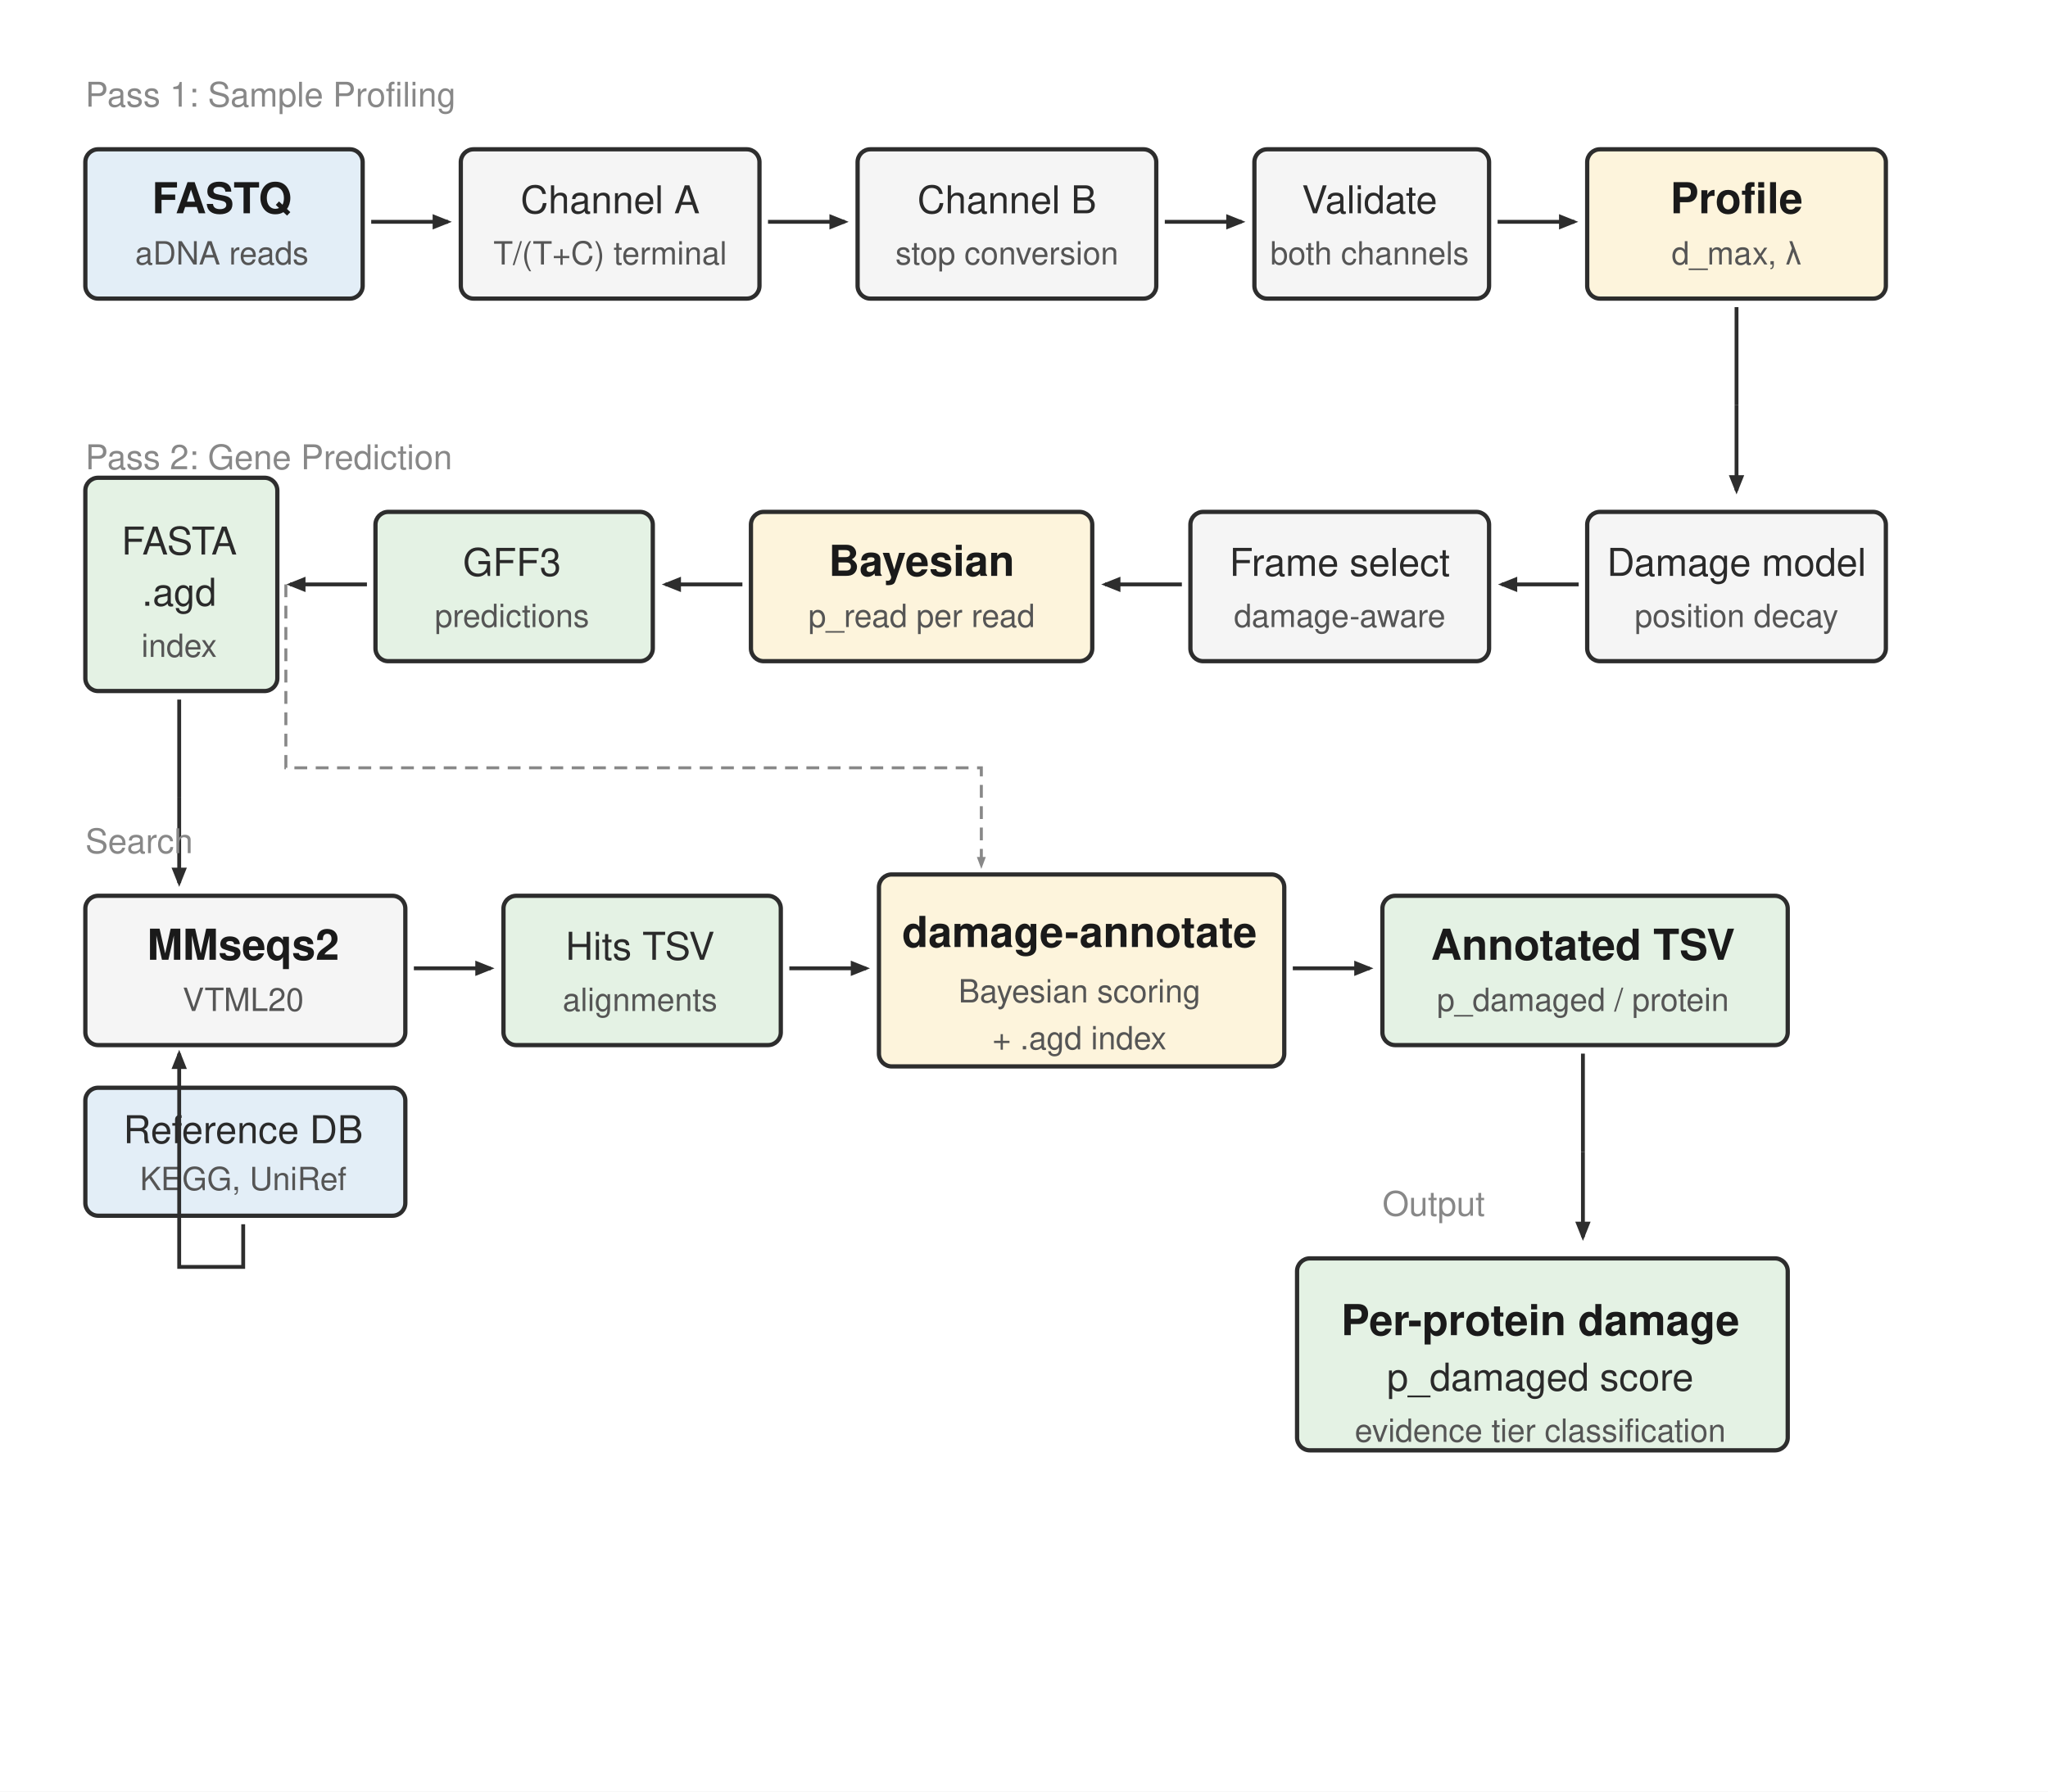
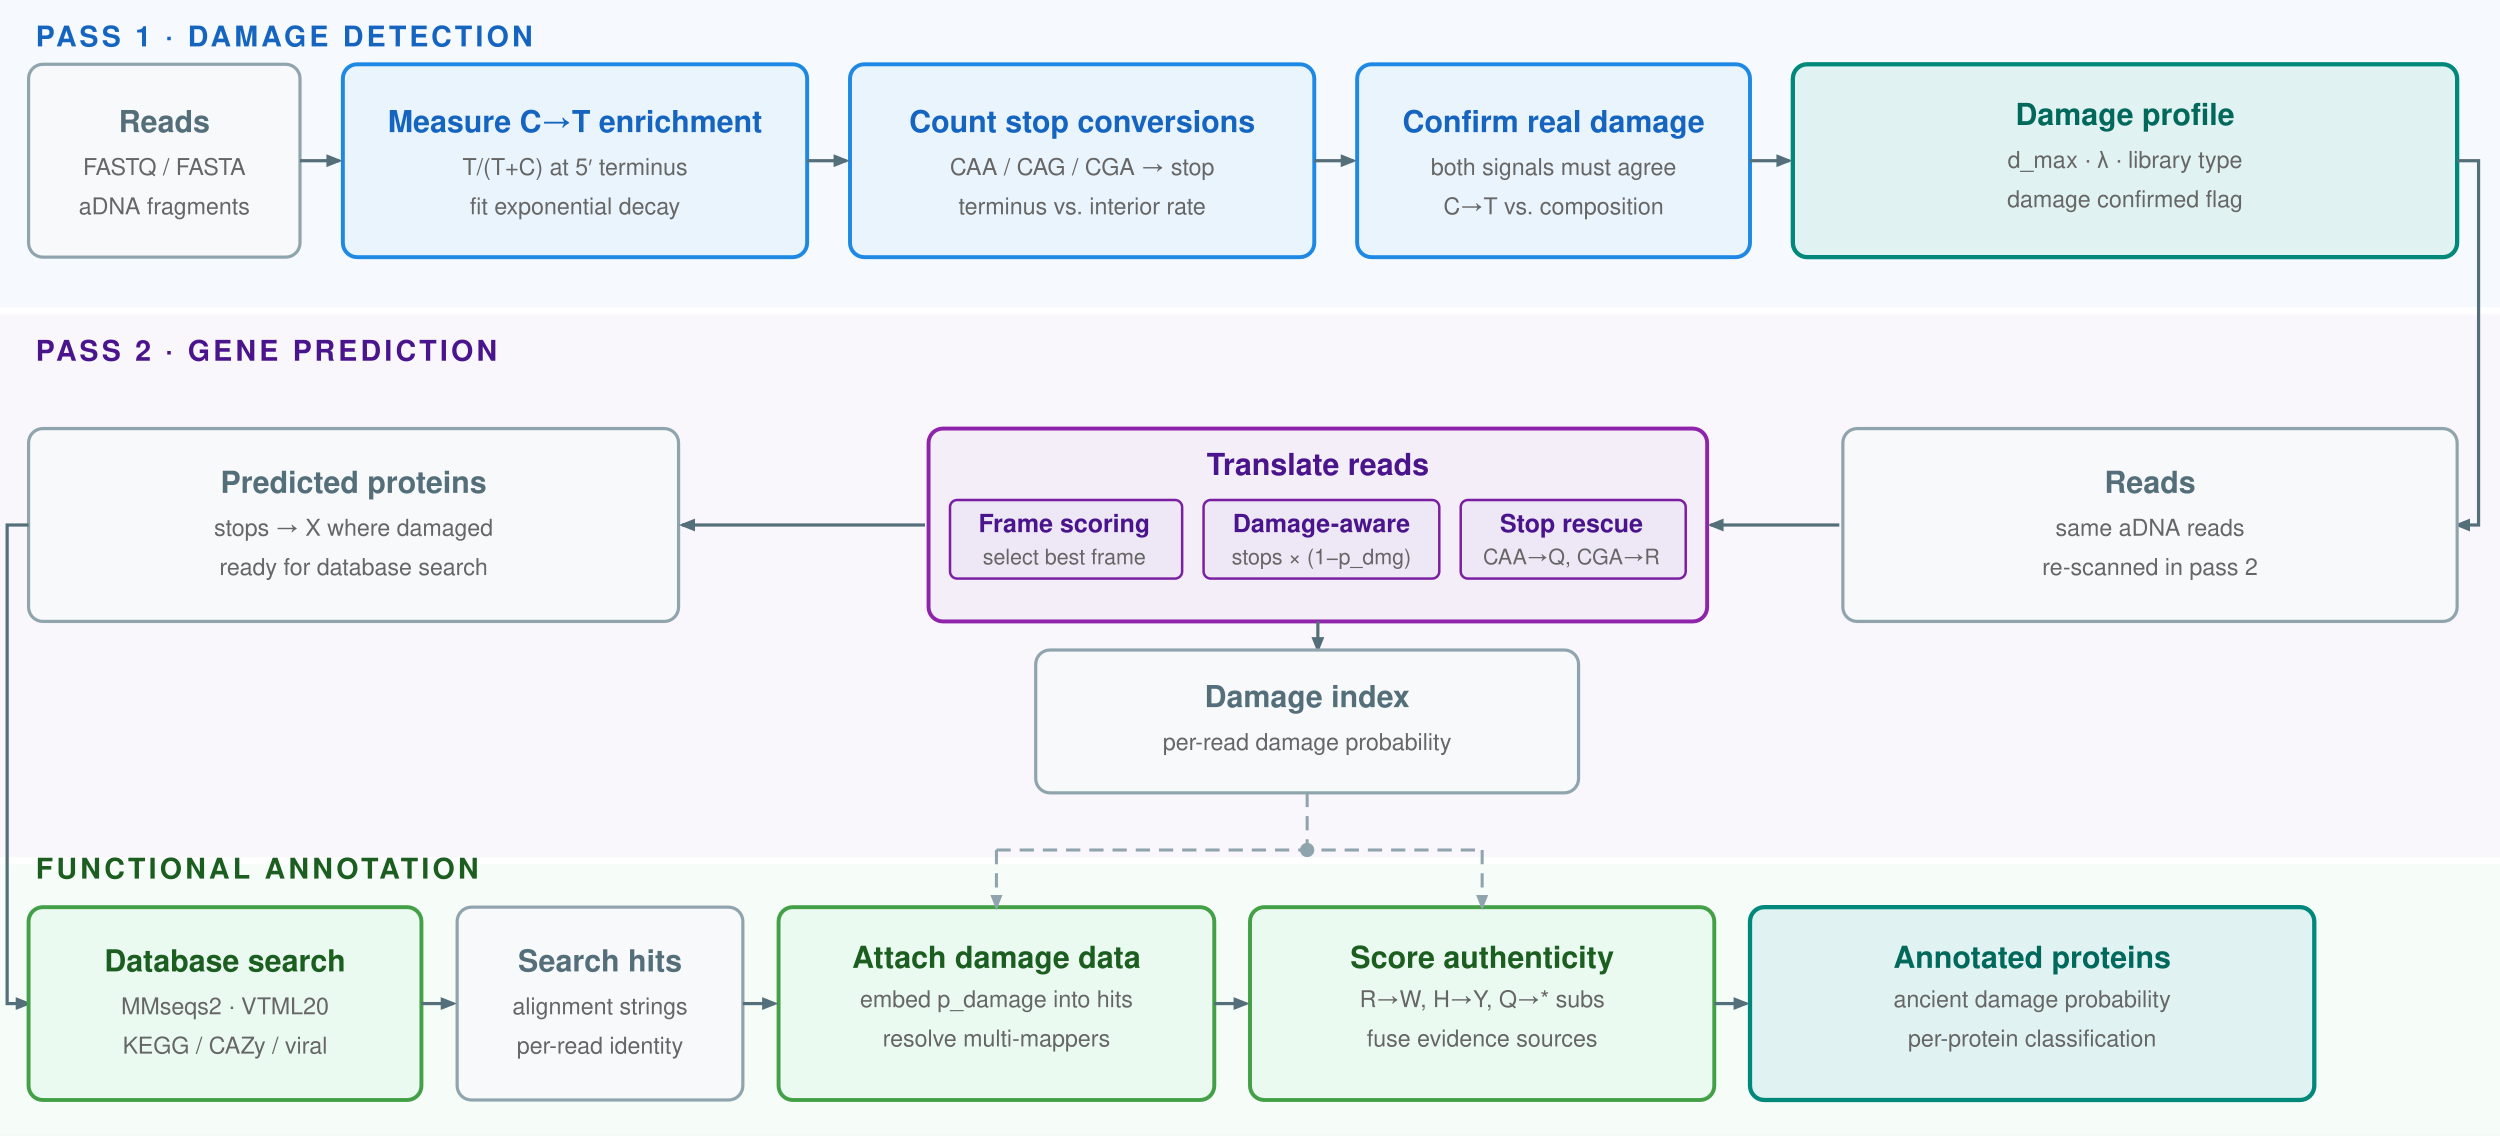
- <svg xmlns="http://www.w3.org/2000/svg" width="480" height="420" viewBox="0 0 480 420">
+ <svg xmlns="http://www.w3.org/2000/svg" width="700" height="318" viewBox="0 0 700 318">
  <defs>
    <style>
-       .bg { fill: #ffffff; }
-       .box { fill: #ffffff; stroke: #2d2d2d; stroke-width: 1; }
-       .box-input { fill: #e3eef7; stroke: #2d2d2d; stroke-width: 1; }
-       .box-process { fill: #f5f5f5; stroke: #2d2d2d; stroke-width: 1; }
-       .box-key { fill: #fdf4dc; stroke: #2d2d2d; stroke-width: 1; }
-       .box-output { fill: #e4f2e4; stroke: #2d2d2d; stroke-width: 1; }
-       .arrow { fill: none; stroke: #2d2d2d; stroke-width: 0.9; marker-end: url(#arr); }
-       .arrow-bend { fill: none; stroke: #2d2d2d; stroke-width: 0.9; }
-       .arrow-data { fill: none; stroke: #888; stroke-width: 0.7; stroke-dasharray: 3,2; marker-end: url(#arr-g); }
-       .title { font-family: Helvetica, Arial, sans-serif; font-size: 10px; fill: #1a1a1a; text-anchor: middle; font-weight: 600; }
-       .label { font-family: Helvetica, Arial, sans-serif; font-size: 9px; fill: #2a2a2a; text-anchor: middle; }
-       .sub { font-family: Helvetica, Arial, sans-serif; font-size: 7.5px; fill: #555; text-anchor: middle; }
-       .row-label { font-family: Helvetica, Arial, sans-serif; font-size: 8px; fill: #888; font-weight: 500; }
+       text { font-family: -apple-system, Helvetica, Arial, sans-serif; }
+       .ph  { font-size: 8px; font-weight: 700; letter-spacing: 0.9px; }
+       .nt  { font-size: 8.5px; font-weight: 600; text-anchor: middle; }
+       .ns  { font-size: 6.5px; text-anchor: middle; fill: #666; }
+       .file { fill: #F7F9FA; stroke: #90A4AE; stroke-width: 0.9; }
+       .p1  { fill: #EAF4FD; stroke: #1E88E5; stroke-width: 1.1; }
+       .p2  { fill: #F4EEF9; stroke: #8E24AA; stroke-width: 1.1; }
+       .p3  { fill: #EAFAF1; stroke: #43A047; stroke-width: 1.1; }
+       .out { fill: #E0F2F1; stroke: #00897B; stroke-width: 1.2; }
+       .sub { fill: #EDE7F6; stroke: #7B1FA2; stroke-width: 0.7; }
+       .arr  { fill: none; stroke: #546E7A; stroke-width: 0.9; marker-end: url(#ah); }
+       .dash  { fill: none; stroke: #90A4AE; stroke-width: 0.85; stroke-dasharray: 4,2.5; marker-end: url(#ahg); }
+       .dline { fill: none; stroke: #90A4AE; stroke-width: 0.85; stroke-dasharray: 4,2.5; }
    </style>
-     <marker id="arr" markerWidth="5" markerHeight="4" refX="4" refY="2" orient="auto">
-       <polygon points="0 0, 5 2, 0 4" fill="#2d2d2d" />
+     <marker id="ah" markerWidth="5" markerHeight="4" refX="4" refY="2" orient="auto">
+       <polygon points="0 0,5 2,0 4" fill="#546E7A" />
    </marker>
-     <marker id="arr-g" markerWidth="4" markerHeight="3" refX="3" refY="1.5" orient="auto">
-       <polygon points="0 0, 4 1.5, 0 3" fill="#888" />
+     <marker id="ahg" markerWidth="5" markerHeight="4" refX="4" refY="2" orient="auto">
+       <polygon points="0 0,5 2,0 4" fill="#90A4AE" />
    </marker>
  </defs>
-   <rect width="480" height="420" class="bg" />
-   <text x="20" y="25" class="row-label">Pass 1: Sample Profiling</text>
-   <rect x="20" y="35" width="65" height="35" rx="3" class="box-input" />
-   <text x="52" y="50" class="title">FASTQ</text>
-   <text x="52" y="62" class="sub">aDNA reads</text>
-   <path d="M 87 52 L 105 52" class="arrow" />
-   <rect x="108" y="35" width="70" height="35" rx="3" class="box-process" />
-   <text x="143" y="50" class="label">Channel A</text>
-   <text x="143" y="62" class="sub">T/(T+C) terminal</text>
-   <path d="M 180 52 L 198 52" class="arrow" />
-   <rect x="201" y="35" width="70" height="35" rx="3" class="box-process" />
-   <text x="236" y="50" class="label">Channel B</text>
-   <text x="236" y="62" class="sub">stop conversion</text>
-   <path d="M 273 52 L 291 52" class="arrow" />
-   <rect x="294" y="35" width="55" height="35" rx="3" class="box-process" />
-   <text x="321" y="50" class="label">Validate</text>
-   <text x="321" y="62" class="sub">both channels</text>
-   <path d="M 351 52 L 369 52" class="arrow" />
-   <rect x="372" y="35" width="70" height="35" rx="3" class="box-key" />
-   <text x="407" y="50" class="title">Profile</text>
-   <text x="407" y="62" class="sub">d_max, λ</text>
-   <path d="M 407 72 L 407 95" class="arrow-bend" />
-   <path d="M 407 95 L 407 115" class="arrow" style="marker-end: url(#arr);" />
-   <text x="20" y="110" class="row-label">Pass 2: Gene Prediction</text>
-   <rect x="372" y="120" width="70" height="35" rx="3" class="box-process" />
-   <text x="407" y="135" class="label">Damage model</text>
-   <text x="407" y="147" class="sub">position decay</text>
-   <path d="M 370 137 L 352 137" class="arrow" />
-   <rect x="279" y="120" width="70" height="35" rx="3" class="box-process" />
-   <text x="314" y="135" class="label">Frame select</text>
-   <text x="314" y="147" class="sub">damage-aware</text>
-   <path d="M 277 137 L 259 137" class="arrow" />
-   <rect x="176" y="120" width="80" height="35" rx="3" class="box-key" />
-   <text x="216" y="135" class="title">Bayesian</text>
-   <text x="216" y="147" class="sub">p_read per read</text>
-   <path d="M 174 137 L 156 137" class="arrow" />
-   <rect x="88" y="120" width="65" height="35" rx="3" class="box-output" />
-   <text x="120" y="135" class="label">GFF3</text>
-   <text x="120" y="147" class="sub">predictions</text>
-   <path d="M 86 137 L 68 137" class="arrow" />
-   <rect x="20" y="112" width="45" height="50" rx="3" class="box-output" />
-   <text x="42" y="130" class="label">FASTA</text>
-   <text x="42" y="142" class="label">.agd</text>
-   <text x="42" y="154" class="sub">index</text>
-   <path d="M 42 164 L 42 187" class="arrow-bend" />
-   <path d="M 42 187 L 42 207" class="arrow" />
-   <text x="20" y="200" class="row-label">Search</text>
-   <rect x="20" y="210" width="75" height="35" rx="3" class="box-process" />
-   <text x="57" y="225" class="title">MMseqs2</text>
-   <text x="57" y="237" class="sub">VTML20</text>
-   <rect x="20" y="255" width="75" height="30" rx="3" class="box-input" />
-   <text x="57" y="268" class="label">Reference DB</text>
-   <text x="57" y="279" class="sub">KEGG, UniRef</text>
-   <path d="M 57 287 L 57 297 L 42 297 L 42 247" class="arrow" />
-   <path d="M 97 227 L 115 227" class="arrow" />
-   <rect x="118" y="210" width="65" height="35" rx="3" class="box-output" />
-   <text x="150" y="225" class="label">Hits TSV</text>
-   <text x="150" y="237" class="sub">alignments</text>
-   <path d="M 185 227 L 203 227" class="arrow" />
-   <rect x="206" y="205" width="95" height="45" rx="3" class="box-key" />
-   <text x="253" y="222" class="title">damage-annotate</text>
-   <text x="253" y="235" class="sub">Bayesian scoring</text>
-   <text x="253" y="246" class="sub">+ .agd index</text>
-   <path d="M 67 137 L 67 180 L 230 180 L 230 203" class="arrow-data" />
-   <path d="M 303 227 L 321 227" class="arrow" />
-   <rect x="324" y="210" width="95" height="35" rx="3" class="box-output" />
-   <text x="371" y="225" class="title">Annotated TSV</text>
-   <text x="371" y="237" class="sub">p_damaged / protein</text>
-   <path d="M 371 247 L 371 270" class="arrow-bend" />
-   <path d="M 371 270 L 371 290" class="arrow" />
-   <text x="324" y="285" class="row-label">Output</text>
-   <rect x="304" y="295" width="115" height="45" rx="3" class="box-output" />
-   <text x="361" y="313" class="title">Per-protein damage</text>
-   <text x="361" y="326" class="label">p_damaged score</text>
-   <text x="361" y="338" class="sub">evidence tier classification</text>
+   <rect width="700" height="318" fill="white" />
+   <rect x="0" y="0" width="700" height="86" fill="#EAF4FD" opacity="0.45" />
+   <rect x="0" y="88" width="700" height="152" fill="#F4EEF9" opacity="0.45" />
+   <rect x="0" y="242" width="700" height="76" fill="#EAFAF1" opacity="0.45" />
+   <text x="10" y="13" class="ph" fill="#1565C0">PASS 1  ·  DAMAGE DETECTION</text>
+   <rect x="8" y="18" width="76" height="54" rx="4" class="file" />
+   <text x="46" y="37" class="nt" fill="#546E7A">Reads</text>
+   <text x="46" y="49" class="ns">FASTQ / FASTA</text>
+   <text x="46" y="60" class="ns">aDNA fragments</text>
+   <rect x="96" y="18" width="130" height="54" rx="4" class="p1" />
+   <text x="161" y="37" class="nt" fill="#1565C0">Measure C→T enrichment</text>
+   <text x="161" y="49" class="ns">T/(T+C) at 5′ terminus</text>
+   <text x="161" y="60" class="ns">fit exponential decay</text>
+   <rect x="238" y="18" width="130" height="54" rx="4" class="p1" />
+   <text x="303" y="37" class="nt" fill="#1565C0">Count stop conversions</text>
+   <text x="303" y="49" class="ns">CAA / CAG / CGA → stop</text>
+   <text x="303" y="60" class="ns">terminus vs. interior rate</text>
+   <rect x="380" y="18" width="110" height="54" rx="4" class="p1" />
+   <text x="435" y="37" class="nt" fill="#1565C0">Confirm real damage</text>
+   <text x="435" y="49" class="ns">both signals must agree</text>
+   <text x="435" y="60" class="ns">C→T vs. composition</text>
+   <rect x="502" y="18" width="186" height="54" rx="4" class="out" />
+   <text x="595" y="35" class="nt" fill="#00695C">Damage profile</text>
+   <text x="595" y="47" class="ns">d_max · λ · library type</text>
+   <text x="595" y="58" class="ns">damage confirmed flag</text>
+   <line x1="84" y1="45" x2="95" y2="45" class="arr" />
+   <line x1="226" y1="45" x2="237" y2="45" class="arr" />
+   <line x1="368" y1="45" x2="379" y2="45" class="arr" />
+   <line x1="490" y1="45" x2="501" y2="45" class="arr" />
+   <path d="M 688 45 L 694 45 L 694 147 L 688 147" class="arr" />
+   <text x="10" y="101" class="ph" fill="#4A148C">PASS 2  ·  GENE PREDICTION</text>
+   <rect x="516" y="120" width="172" height="54" rx="4" class="file" />
+   <text x="602" y="138" class="nt" fill="#546E7A">Reads</text>
+   <text x="602" y="150" class="ns">same aDNA reads</text>
+   <text x="602" y="161" class="ns">re-scanned in pass 2</text>
+   <rect x="260" y="120" width="218" height="54" rx="4" class="p2" />
+   <text x="369" y="133" class="nt" fill="#4A148C">Translate reads</text>
+   <rect x="266" y="140" width="65" height="22" rx="2" class="sub" />
+   <text x="298" y="149" class="nt" fill="#4A148C" style="font-size:7px">Frame scoring</text>
+   <text x="298" y="158" class="ns" style="font-size:6px">select best frame</text>
+   <rect x="337" y="140" width="66" height="22" rx="2" class="sub" />
+   <text x="370" y="149" class="nt" fill="#4A148C" style="font-size:7px">Damage-aware</text>
+   <text x="370" y="158" class="ns" style="font-size:6px">stops × (1−p_dmg)</text>
+   <rect x="409" y="140" width="63" height="22" rx="2" class="sub" />
+   <text x="440" y="149" class="nt" fill="#4A148C" style="font-size:7px">Stop rescue</text>
+   <text x="440" y="158" class="ns" style="font-size:6px">CAA→Q, CGA→R</text>
+   <rect x="8" y="120" width="182" height="54" rx="4" class="file" />
+   <text x="99" y="138" class="nt" fill="#546E7A">Predicted proteins</text>
+   <text x="99" y="150" class="ns">stops → X where damaged</text>
+   <text x="99" y="161" class="ns">ready for database search</text>
+   <line x1="515" y1="147" x2="479" y2="147" class="arr" />
+   <line x1="259" y1="147" x2="191" y2="147" class="arr" />
+   <path d="M 369 174 L 369 182" class="arr" />
+   <rect x="290" y="182" width="152" height="40" rx="4" class="file" />
+   <text x="366" y="198" class="nt" fill="#546E7A">Damage index</text>
+   <text x="366" y="210" class="ns">per-read damage probability</text>
+   <path d="M 8 147 L 2 147 L 2 281 L 8 281" class="arr" />
+   <text x="10" y="246" class="ph" fill="#1B5E20">FUNCTIONAL ANNOTATION</text>
+   <rect x="8" y="254" width="110" height="54" rx="4" class="p3" />
+   <text x="63" y="272" class="nt" fill="#1B5E20">Database search</text>
+   <text x="63" y="284" class="ns">MMseqs2 · VTML20</text>
+   <text x="63" y="295" class="ns">KEGG / CAZy / viral</text>
+   <rect x="128" y="254" width="80" height="54" rx="4" class="file" />
+   <text x="168" y="272" class="nt" fill="#546E7A">Search hits</text>
+   <text x="168" y="284" class="ns">alignment strings</text>
+   <text x="168" y="295" class="ns">per-read identity</text>
+   <rect x="218" y="254" width="122" height="54" rx="4" class="p3" />
+   <text x="279" y="271" class="nt" fill="#1B5E20">Attach damage data</text>
+   <text x="279" y="282" class="ns">embed p_damage into hits</text>
+   <text x="279" y="293" class="ns">resolve multi-mappers</text>
+   <rect x="350" y="254" width="130" height="54" rx="4" class="p3" />
+   <text x="415" y="271" class="nt" fill="#1B5E20">Score authenticity</text>
+   <text x="415" y="282" class="ns">R→W, H→Y, Q→* subs</text>
+   <text x="415" y="293" class="ns">fuse evidence sources</text>
+   <rect x="490" y="254" width="158" height="54" rx="4" class="out" />
+   <text x="569" y="271" class="nt" fill="#00695C">Annotated proteins</text>
+   <text x="569" y="282" class="ns">ancient damage probability</text>
+   <text x="569" y="293" class="ns">per-protein classification</text>
+   <line x1="118" y1="281" x2="127" y2="281" class="arr" />
+   <line x1="208" y1="281" x2="217" y2="281" class="arr" />
+   <line x1="340" y1="281" x2="349" y2="281" class="arr" />
+   <line x1="480" y1="281" x2="489" y2="281" class="arr" />
+   <line x1="366" y1="222" x2="366" y2="238" class="dline" />
+   <line x1="279" y1="238" x2="415" y2="238" class="dline" />
+   <circle cx="366" cy="238" r="2" fill="#90A4AE" />
+   <line x1="279" y1="238" x2="279" y2="254" class="dash" />
+   <line x1="415" y1="238" x2="415" y2="254" class="dash" />
</svg>
